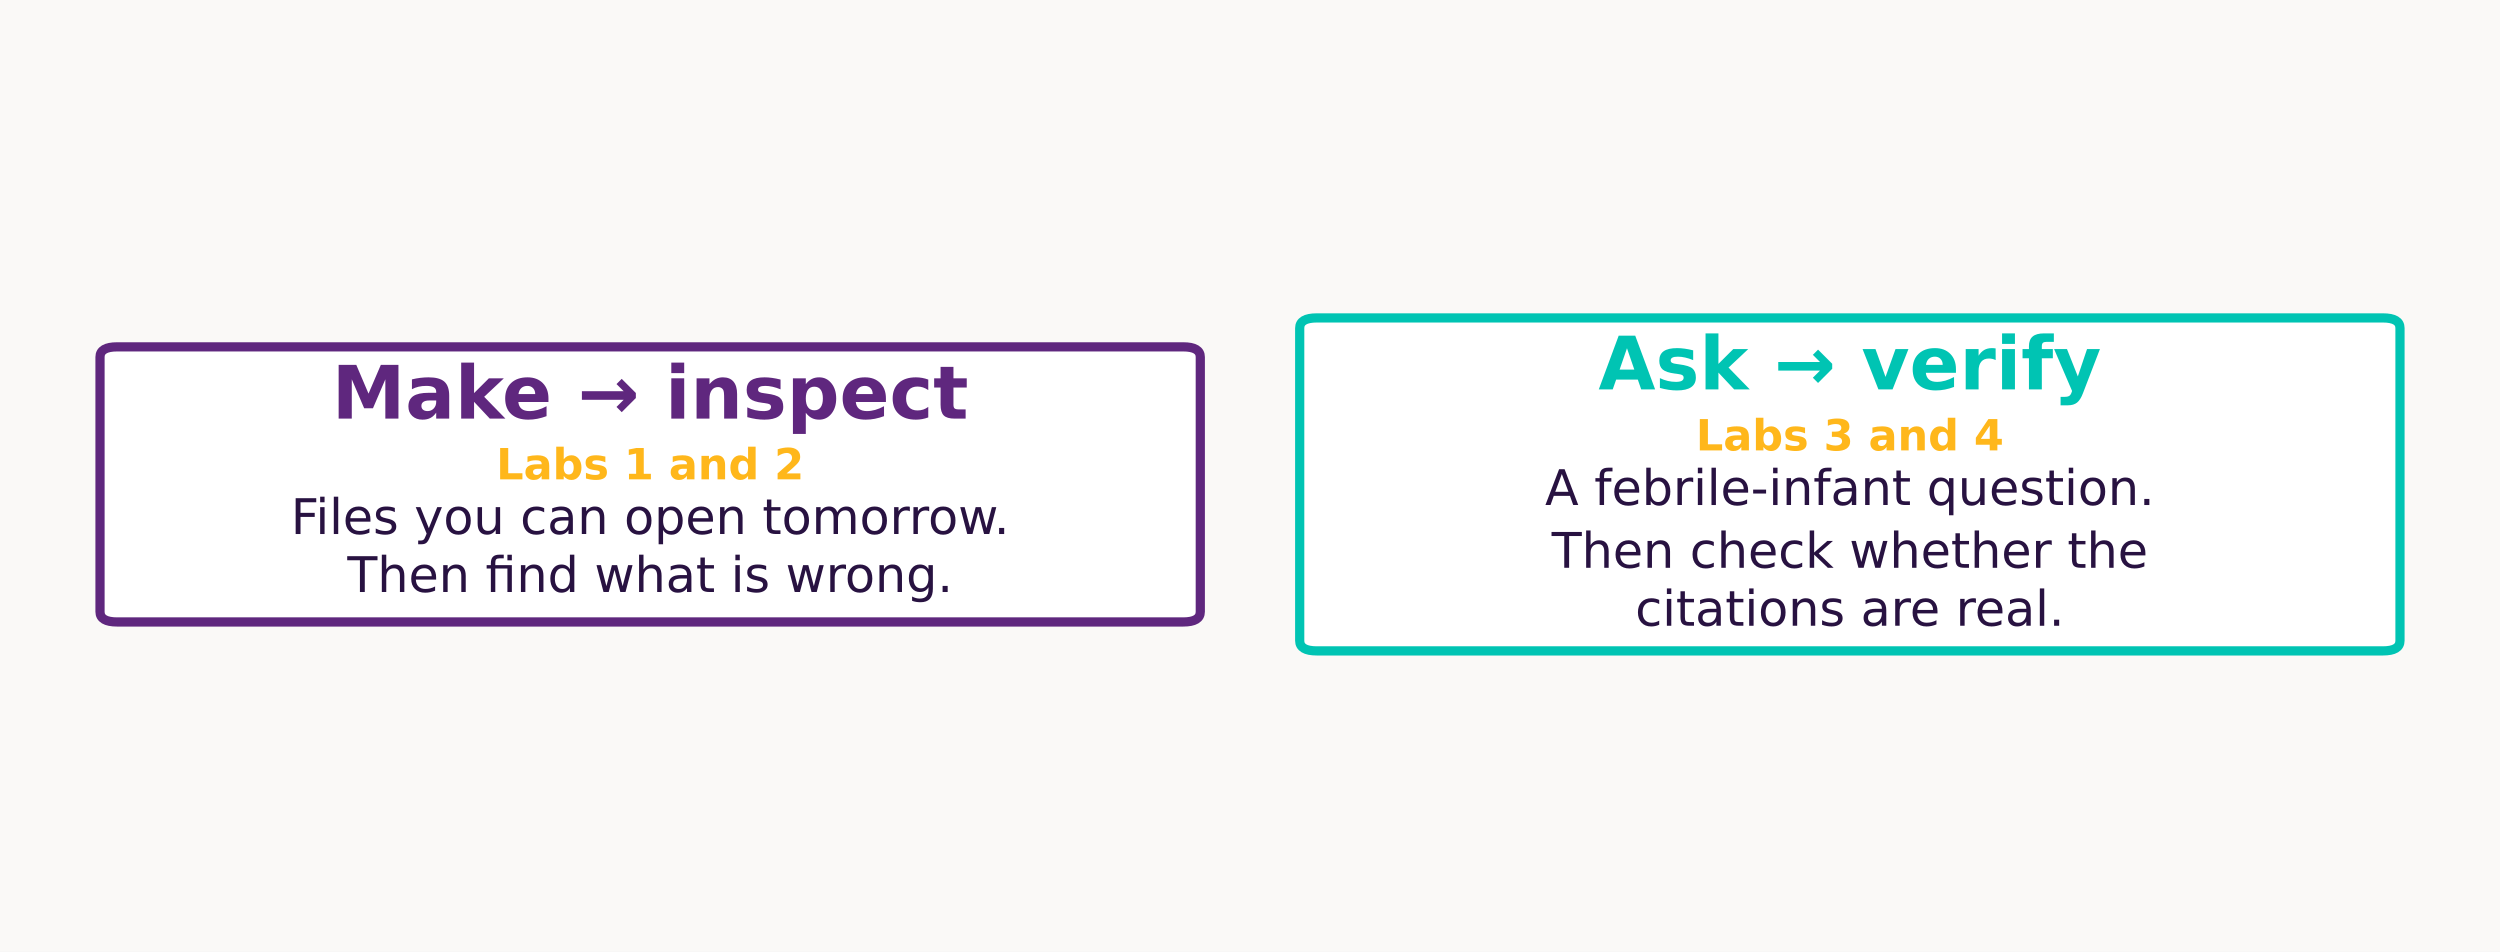
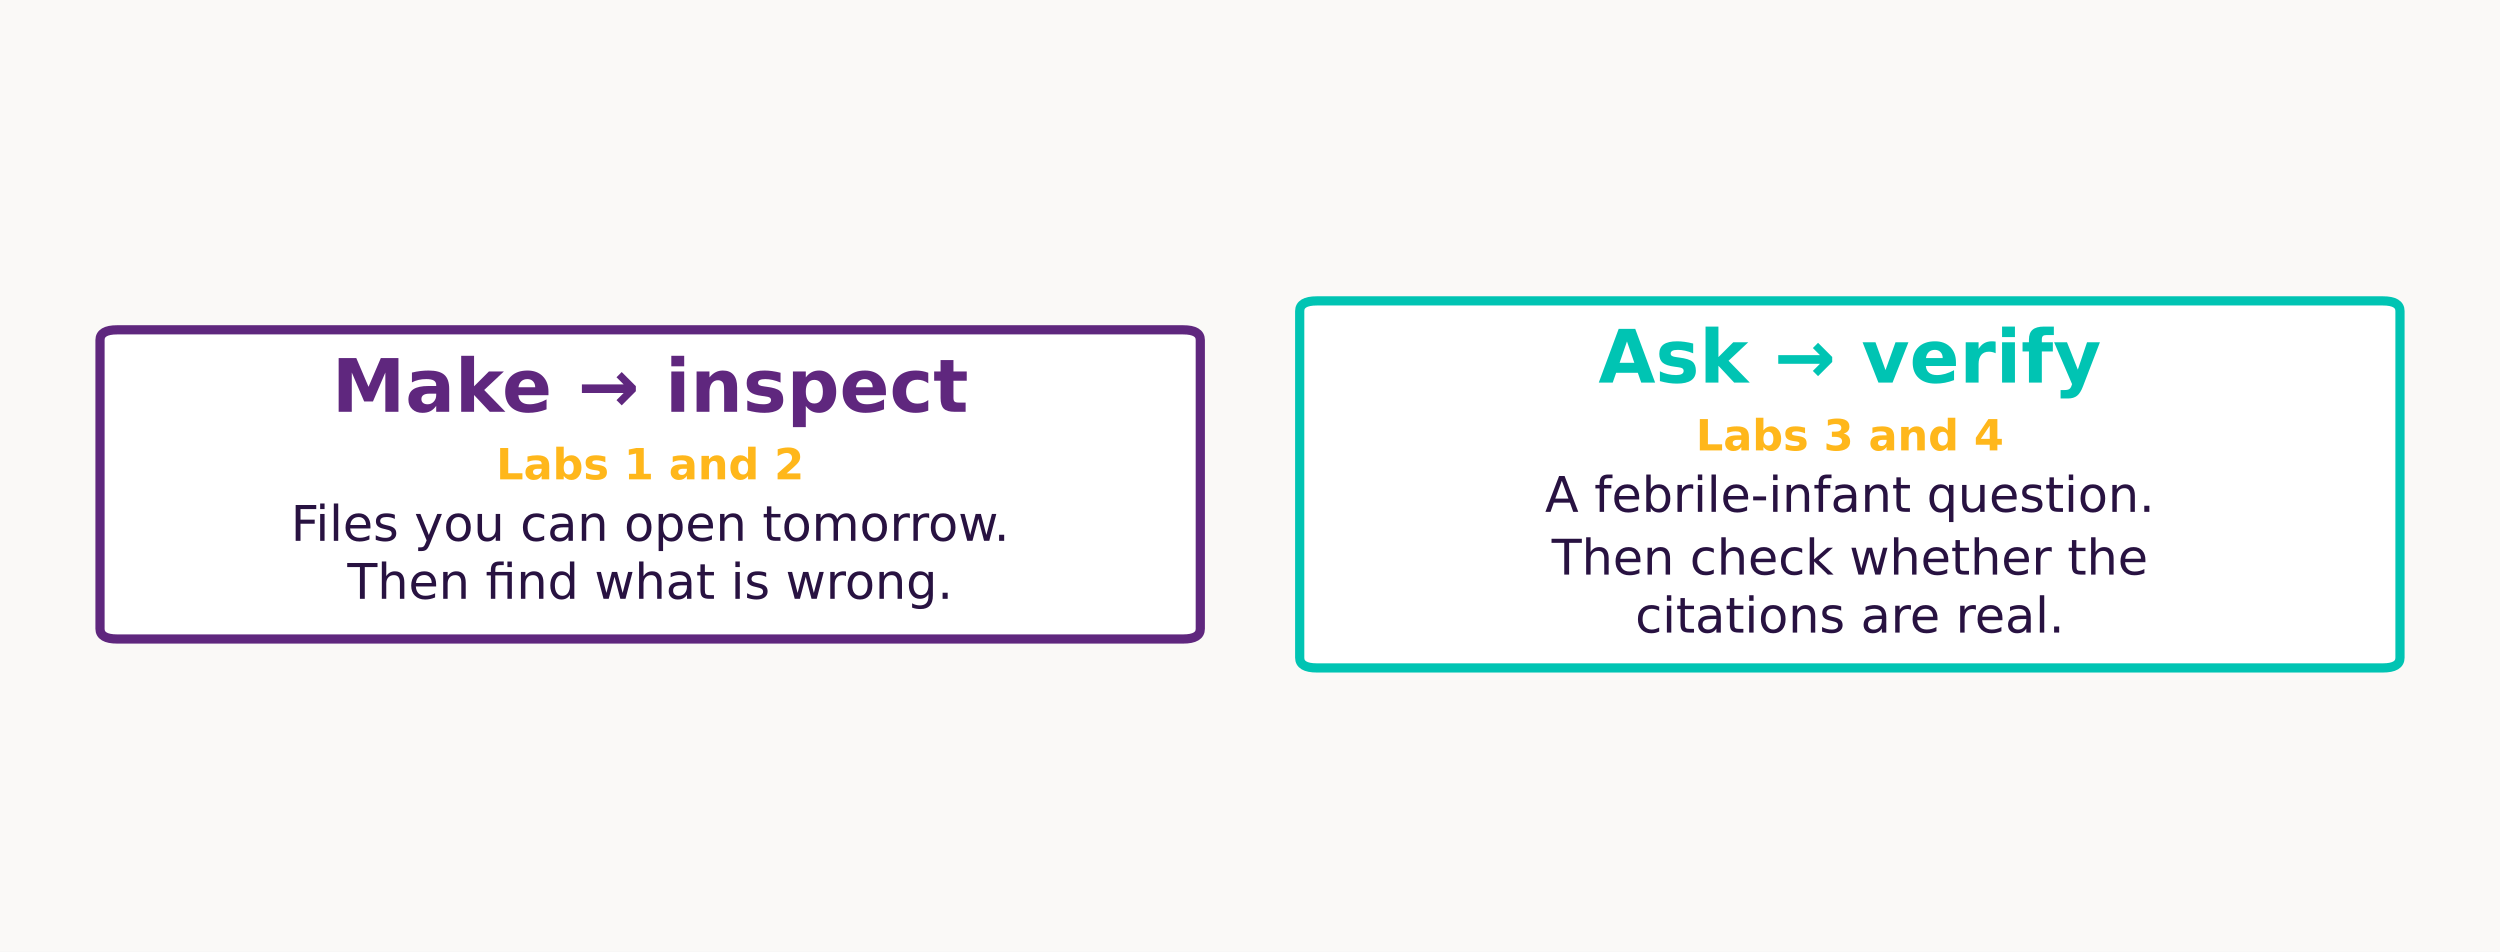
<svg xmlns="http://www.w3.org/2000/svg" xmlns:xlink="http://www.w3.org/1999/xlink" width="813.96pt" height="309.888pt" viewBox="0 0 813.96 309.888" version="1.1">
  <defs>
    <style type="text/css">*{stroke-linejoin: round; stroke-linecap: butt}</style>
  </defs>
  <g id="figure_1">
    <g id="patch_1">
      <path d="M 0 309.888  L 813.96 309.888  L 813.96 0  L 0 0  z " style="fill: #faf9f7" />
    </g>
    <g id="axes_1">
      <g id="patch_2">
-         <path d="M 38.142 202.503  L 385.218 202.503  Q 390.798 202.503 390.798 199.176  L 390.798 116.256  Q 390.798 112.929 385.218 112.929  L 38.142 112.929  Q 32.562 112.929 32.562 116.256  L 32.562 199.176  Q 32.562 202.503 38.142 202.503  z " clip-path="url(#p3d66dd2b57)" style="fill: #ffffff; stroke: #5f277e; stroke-width: 3; stroke-linejoin: miter" />
+         <path d="M 38.142 208.047  L 385.218 208.047  Q 390.798 208.047 390.798 204.72  L 390.798 110.712  Q 390.798 107.385 385.218 107.385  L 38.142 107.385  Q 32.562 107.385 32.562 110.712  L 32.562 204.72  Q 32.562 208.047 38.142 208.047  z " clip-path="url(#p305f43494f)" style="fill: #ffffff; stroke: #5f277e; stroke-width: 3; stroke-linejoin: miter" />
      </g>
      <g id="patch_3">
-         <path d="M 428.742 211.923  L 775.818 211.923  Q 781.398 211.923 781.398 208.597  L 781.398 106.835  Q 781.398 103.509 775.818 103.509  L 428.742 103.509  Q 423.162 103.509 423.162 106.835  L 423.162 208.597  Q 423.162 211.923 428.742 211.923  z " clip-path="url(#p3d66dd2b57)" style="fill: #ffffff; stroke: #00c4b3; stroke-width: 3; stroke-linejoin: miter" />
+         <path d="M 428.742 217.467  L 775.818 217.467  Q 781.398 217.467 781.398 214.141  L 781.398 101.291  Q 781.398 97.965 775.818 97.965  L 428.742 97.965  Q 423.162 97.965 423.162 101.291  L 423.162 214.141  Q 423.162 217.467 428.742 217.467  z " clip-path="url(#p305f43494f)" style="fill: #ffffff; stroke: #00c4b3; stroke-width: 3; stroke-linejoin: miter" />
      </g>
      <g id="text_1">
-         <g style="fill: #5f277e" transform="translate(108.0563 136.2947) scale(0.24 -0.24)">
+         <g style="fill: #5f277e" transform="translate(108.0563 134.0771) scale(0.24 -0.24)">
          <defs>
            <path id="DejaVuSans-Bold-30" d="M 588 4666  L 2119 4666  L 3181 2169  L 4250 4666  L 5778 4666  L 5778 0  L 4641 0  L 4641 3413  L 3566 897  L 2803 897  L 1728 3413  L 1728 0  L 588 0  L 588 4666  z " transform="scale(0.015625)" />
            <path id="DejaVuSans-Bold-44" d="M 2106 1575  Q 1756 1575 1579 1456  Q 1403 1338 1403 1106  Q 1403 894 1545 773  Q 1688 653 1941 653  Q 2256 653 2472 879  Q 2688 1106 2688 1447  L 2688 1575  L 2106 1575  z M 3816 1997  L 3816 0  L 2688 0  L 2688 519  Q 2463 200 2181 54  Q 1900 -91 1497 -91  Q 953 -91 614 226  Q 275 544 275 1050  Q 275 1666 698 1953  Q 1122 2241 2028 2241  L 2688 2241  L 2688 2328  Q 2688 2594 2478 2717  Q 2269 2841 1825 2841  Q 1466 2841 1156 2769  Q 847 2697 581 2553  L 581 3406  Q 941 3494 1303 3539  Q 1666 3584 2028 3584  Q 2975 3584 3395 3211  Q 3816 2838 3816 1997  z " transform="scale(0.015625)" />
            <path id="DejaVuSans-Bold-4e" d="M 538 4863  L 1656 4863  L 1656 2216  L 2944 3500  L 4244 3500  L 2534 1894  L 4378 0  L 3022 0  L 1656 1459  L 1656 0  L 538 0  L 538 4863  z " transform="scale(0.015625)" />
            <path id="DejaVuSans-Bold-48" d="M 4031 1759  L 4031 1441  L 1416 1441  Q 1456 1047 1700 850  Q 1944 653 2381 653  Q 2734 653 3104 758  Q 3475 863 3866 1075  L 3866 213  Q 3469 63 3072 -14  Q 2675 -91 2278 -91  Q 1328 -91 801 392  Q 275 875 275 1747  Q 275 2603 792 3093  Q 1309 3584 2216 3584  Q 3041 3584 3536 3087  Q 4031 2591 4031 1759  z M 2881 2131  Q 2881 2450 2695 2645  Q 2509 2841 2209 2841  Q 1884 2841 1681 2658  Q 1478 2475 1428 2131  L 2881 2131  z " transform="scale(0.015625)" />
            <path id="DejaVuSans-Bold-3" transform="scale(0.015625)" />
            <path id="DejaVuSans-Bold-c1c" d="M 5050 2225  L 5050 1788  L 3822 559  L 3369 1013  L 3988 1631  L 366 1631  L 366 2381  L 3988 2381  L 3369 3000  L 3822 3453  L 5050 2225  z " transform="scale(0.015625)" />
            <path id="DejaVuSans-Bold-4c" d="M 538 3500  L 1656 3500  L 1656 0  L 538 0  L 538 3500  z M 538 4863  L 1656 4863  L 1656 3950  L 538 3950  L 538 4863  z " transform="scale(0.015625)" />
            <path id="DejaVuSans-Bold-51" d="M 4056 2131  L 4056 0  L 2931 0  L 2931 347  L 2931 1631  Q 2931 2084 2911 2256  Q 2891 2428 2841 2509  Q 2775 2619 2662 2680  Q 2550 2741 2406 2741  Q 2056 2741 1856 2470  Q 1656 2200 1656 1722  L 1656 0  L 538 0  L 538 3500  L 1656 3500  L 1656 2988  Q 1909 3294 2193 3439  Q 2478 3584 2822 3584  Q 3428 3584 3742 3212  Q 4056 2841 4056 2131  z " transform="scale(0.015625)" />
            <path id="DejaVuSans-Bold-56" d="M 3272 3391  L 3272 2541  Q 2913 2691 2578 2766  Q 2244 2841 1947 2841  Q 1628 2841 1473 2761  Q 1319 2681 1319 2516  Q 1319 2381 1436 2309  Q 1553 2238 1856 2203  L 2053 2175  Q 2913 2066 3209 1816  Q 3506 1566 3506 1031  Q 3506 472 3093 190  Q 2681 -91 1863 -91  Q 1516 -91 1145 -36  Q 775 19 384 128  L 384 978  Q 719 816 1070 734  Q 1422 653 1784 653  Q 2113 653 2278 743  Q 2444 834 2444 1013  Q 2444 1163 2330 1236  Q 2216 1309 1875 1350  L 1678 1375  Q 931 1469 631 1722  Q 331 1975 331 2491  Q 331 3047 712 3315  Q 1094 3584 1881 3584  Q 2191 3584 2531 3537  Q 2872 3491 3272 3391  z " transform="scale(0.015625)" />
            <path id="DejaVuSans-Bold-53" d="M 1656 506  L 1656 -1331  L 538 -1331  L 538 3500  L 1656 3500  L 1656 2988  Q 1888 3294 2169 3439  Q 2450 3584 2816 3584  Q 3463 3584 3878 3070  Q 4294 2556 4294 1747  Q 4294 938 3878 423  Q 3463 -91 2816 -91  Q 2450 -91 2169 54  Q 1888 200 1656 506  z M 2400 2772  Q 2041 2772 1848 2508  Q 1656 2244 1656 1747  Q 1656 1250 1848 986  Q 2041 722 2400 722  Q 2759 722 2948 984  Q 3138 1247 3138 1747  Q 3138 2247 2948 2509  Q 2759 2772 2400 2772  z " transform="scale(0.015625)" />
            <path id="DejaVuSans-Bold-46" d="M 3366 3391  L 3366 2478  Q 3138 2634 2908 2709  Q 2678 2784 2431 2784  Q 1963 2784 1702 2511  Q 1441 2238 1441 1747  Q 1441 1256 1702 982  Q 1963 709 2431 709  Q 2694 709 2930 787  Q 3166 866 3366 1019  L 3366 103  Q 3103 6 2833 -42  Q 2563 -91 2291 -91  Q 1344 -91 809 395  Q 275 881 275 1747  Q 275 2613 809 3098  Q 1344 3584 2291 3584  Q 2566 3584 2833 3536  Q 3100 3488 3366 3391  z " transform="scale(0.015625)" />
            <path id="DejaVuSans-Bold-57" d="M 1759 4494  L 1759 3500  L 2913 3500  L 2913 2700  L 1759 2700  L 1759 1216  Q 1759 972 1856 886  Q 1953 800 2241 800  L 2816 800  L 2816 0  L 1856 0  Q 1194 0 917 276  Q 641 553 641 1216  L 641 2700  L 84 2700  L 84 3500  L 641 3500  L 641 4494  L 1759 4494  z " transform="scale(0.015625)" />
          </defs>
          <use xlink:href="#DejaVuSans-Bold-30" />
          <use xlink:href="#DejaVuSans-Bold-44" transform="translate(99.51562 0)" />
          <use xlink:href="#DejaVuSans-Bold-4e" transform="translate(167 0)" />
          <use xlink:href="#DejaVuSans-Bold-48" transform="translate(230.8125 0)" />
          <use xlink:href="#DejaVuSans-Bold-3" transform="translate(298.6406 0)" />
          <use xlink:href="#DejaVuSans-Bold-c1c" transform="translate(333.4531 0)" />
          <use xlink:href="#DejaVuSans-Bold-3" transform="translate(417.25 0)" />
          <use xlink:href="#DejaVuSans-Bold-4c" transform="translate(452.0625 0)" />
          <use xlink:href="#DejaVuSans-Bold-51" transform="translate(486.3438 0)" />
          <use xlink:href="#DejaVuSans-Bold-56" transform="translate(557.5312 0)" />
          <use xlink:href="#DejaVuSans-Bold-53" transform="translate(617.0469 0)" />
          <use xlink:href="#DejaVuSans-Bold-48" transform="translate(688.625 0)" />
          <use xlink:href="#DejaVuSans-Bold-46" transform="translate(756.4531 0)" />
          <use xlink:href="#DejaVuSans-Bold-57" transform="translate(815.7344 0)" />
        </g>
      </g>
      <g id="text_2">
        <g style="fill: #ffb71b" transform="translate(161.5502 156.0697) scale(0.14 -0.14)">
          <defs>
            <path id="DejaVuSans-Bold-2f" d="M 588 4666  L 1791 4666  L 1791 909  L 3903 909  L 3903 0  L 588 0  L 588 4666  z " transform="scale(0.015625)" />
            <path id="DejaVuSans-Bold-45" d="M 2400 722  Q 2759 722 2948 984  Q 3138 1247 3138 1747  Q 3138 2247 2948 2509  Q 2759 2772 2400 2772  Q 2041 2772 1848 2508  Q 1656 2244 1656 1747  Q 1656 1250 1848 986  Q 2041 722 2400 722  z M 1656 2988  Q 1888 3294 2169 3439  Q 2450 3584 2816 3584  Q 3463 3584 3878 3070  Q 4294 2556 4294 1747  Q 4294 938 3878 423  Q 3463 -91 2816 -91  Q 2450 -91 2169 54  Q 1888 200 1656 506  L 1656 0  L 538 0  L 538 4863  L 1656 4863  L 1656 2988  z " transform="scale(0.015625)" />
            <path id="DejaVuSans-Bold-14" d="M 750 831  L 1813 831  L 1813 3847  L 722 3622  L 722 4441  L 1806 4666  L 2950 4666  L 2950 831  L 4013 831  L 4013 0  L 750 0  L 750 831  z " transform="scale(0.015625)" />
            <path id="DejaVuSans-Bold-47" d="M 2919 2988  L 2919 4863  L 4044 4863  L 4044 0  L 2919 0  L 2919 506  Q 2688 197 2409 53  Q 2131 -91 1766 -91  Q 1119 -91 703 423  Q 288 938 288 1747  Q 288 2556 703 3070  Q 1119 3584 1766 3584  Q 2128 3584 2408 3439  Q 2688 3294 2919 2988  z M 2181 722  Q 2541 722 2730 984  Q 2919 1247 2919 1747  Q 2919 2247 2730 2509  Q 2541 2772 2181 2772  Q 1825 2772 1636 2509  Q 1447 2247 1447 1747  Q 1447 1247 1636 984  Q 1825 722 2181 722  z " transform="scale(0.015625)" />
            <path id="DejaVuSans-Bold-15" d="M 1844 884  L 3897 884  L 3897 0  L 506 0  L 506 884  L 2209 2388  Q 2438 2594 2547 2791  Q 2656 2988 2656 3200  Q 2656 3528 2436 3728  Q 2216 3928 1850 3928  Q 1569 3928 1234 3808  Q 900 3688 519 3450  L 519 4475  Q 925 4609 1322 4679  Q 1719 4750 2100 4750  Q 2938 4750 3402 4381  Q 3866 4013 3866 3353  Q 3866 2972 3669 2642  Q 3472 2313 2841 1759  L 1844 884  z " transform="scale(0.015625)" />
          </defs>
          <use xlink:href="#DejaVuSans-Bold-2f" />
          <use xlink:href="#DejaVuSans-Bold-44" transform="translate(63.71875 0)" />
          <use xlink:href="#DejaVuSans-Bold-45" transform="translate(131.2031 0)" />
          <use xlink:href="#DejaVuSans-Bold-56" transform="translate(202.7812 0)" />
          <use xlink:href="#DejaVuSans-Bold-3" transform="translate(262.2969 0)" />
          <use xlink:href="#DejaVuSans-Bold-14" transform="translate(297.1094 0)" />
          <use xlink:href="#DejaVuSans-Bold-3" transform="translate(366.6875 0)" />
          <use xlink:href="#DejaVuSans-Bold-44" transform="translate(401.5 0)" />
          <use xlink:href="#DejaVuSans-Bold-51" transform="translate(468.9844 0)" />
          <use xlink:href="#DejaVuSans-Bold-47" transform="translate(540.1719 0)" />
          <use xlink:href="#DejaVuSans-Bold-3" transform="translate(611.75 0)" />
          <use xlink:href="#DejaVuSans-Bold-15" transform="translate(646.5625 0)" />
        </g>
      </g>
      <g id="text_3">
-         <g style="fill: #281241" transform="translate(94.6925 173.8691) scale(0.16 -0.16)">
+         <g style="fill: #281241" transform="translate(94.6925 176.0867) scale(0.16 -0.16)">
          <defs>
            <path id="DejaVuSans-29" d="M 628 4666  L 3309 4666  L 3309 4134  L 1259 4134  L 1259 2759  L 3109 2759  L 3109 2228  L 1259 2228  L 1259 0  L 628 0  L 628 4666  z " transform="scale(0.015625)" />
            <path id="DejaVuSans-4c" d="M 603 3500  L 1178 3500  L 1178 0  L 603 0  L 603 3500  z M 603 4863  L 1178 4863  L 1178 4134  L 603 4134  L 603 4863  z " transform="scale(0.015625)" />
            <path id="DejaVuSans-4f" d="M 603 4863  L 1178 4863  L 1178 0  L 603 0  L 603 4863  z " transform="scale(0.015625)" />
            <path id="DejaVuSans-48" d="M 3597 1894  L 3597 1613  L 953 1613  Q 991 1019 1311 708  Q 1631 397 2203 397  Q 2534 397 2845 478  Q 3156 559 3463 722  L 3463 178  Q 3153 47 2828 -22  Q 2503 -91 2169 -91  Q 1331 -91 842 396  Q 353 884 353 1716  Q 353 2575 817 3079  Q 1281 3584 2069 3584  Q 2775 3584 3186 3129  Q 3597 2675 3597 1894  z M 3022 2063  Q 3016 2534 2758 2815  Q 2500 3097 2075 3097  Q 1594 3097 1305 2825  Q 1016 2553 972 2059  L 3022 2063  z " transform="scale(0.015625)" />
            <path id="DejaVuSans-56" d="M 2834 3397  L 2834 2853  Q 2591 2978 2328 3040  Q 2066 3103 1784 3103  Q 1356 3103 1142 2972  Q 928 2841 928 2578  Q 928 2378 1081 2264  Q 1234 2150 1697 2047  L 1894 2003  Q 2506 1872 2764 1633  Q 3022 1394 3022 966  Q 3022 478 2636 193  Q 2250 -91 1575 -91  Q 1294 -91 989 -36  Q 684 19 347 128  L 347 722  Q 666 556 975 473  Q 1284 391 1588 391  Q 1994 391 2212 530  Q 2431 669 2431 922  Q 2431 1156 2273 1281  Q 2116 1406 1581 1522  L 1381 1569  Q 847 1681 609 1914  Q 372 2147 372 2553  Q 372 3047 722 3315  Q 1072 3584 1716 3584  Q 2034 3584 2315 3537  Q 2597 3491 2834 3397  z " transform="scale(0.015625)" />
            <path id="DejaVuSans-3" transform="scale(0.015625)" />
            <path id="DejaVuSans-5c" d="M 2059 -325  Q 1816 -950 1584 -1140  Q 1353 -1331 966 -1331  L 506 -1331  L 506 -850  L 844 -850  Q 1081 -850 1212 -737  Q 1344 -625 1503 -206  L 1606 56  L 191 3500  L 800 3500  L 1894 763  L 2988 3500  L 3597 3500  L 2059 -325  z " transform="scale(0.015625)" />
            <path id="DejaVuSans-52" d="M 1959 3097  Q 1497 3097 1228 2736  Q 959 2375 959 1747  Q 959 1119 1226 758  Q 1494 397 1959 397  Q 2419 397 2687 759  Q 2956 1122 2956 1747  Q 2956 2369 2687 2733  Q 2419 3097 1959 3097  z M 1959 3584  Q 2709 3584 3137 3096  Q 3566 2609 3566 1747  Q 3566 888 3137 398  Q 2709 -91 1959 -91  Q 1206 -91 779 398  Q 353 888 353 1747  Q 353 2609 779 3096  Q 1206 3584 1959 3584  z " transform="scale(0.015625)" />
            <path id="DejaVuSans-58" d="M 544 1381  L 544 3500  L 1119 3500  L 1119 1403  Q 1119 906 1312 657  Q 1506 409 1894 409  Q 2359 409 2629 706  Q 2900 1003 2900 1516  L 2900 3500  L 3475 3500  L 3475 0  L 2900 0  L 2900 538  Q 2691 219 2414 64  Q 2138 -91 1772 -91  Q 1169 -91 856 284  Q 544 659 544 1381  z M 1991 3584  L 1991 3584  z " transform="scale(0.015625)" />
            <path id="DejaVuSans-46" d="M 3122 3366  L 3122 2828  Q 2878 2963 2633 3030  Q 2388 3097 2138 3097  Q 1578 3097 1268 2742  Q 959 2388 959 1747  Q 959 1106 1268 751  Q 1578 397 2138 397  Q 2388 397 2633 464  Q 2878 531 3122 666  L 3122 134  Q 2881 22 2623 -34  Q 2366 -91 2075 -91  Q 1284 -91 818 406  Q 353 903 353 1747  Q 353 2603 823 3093  Q 1294 3584 2113 3584  Q 2378 3584 2631 3529  Q 2884 3475 3122 3366  z " transform="scale(0.015625)" />
            <path id="DejaVuSans-44" d="M 2194 1759  Q 1497 1759 1228 1600  Q 959 1441 959 1056  Q 959 750 1161 570  Q 1363 391 1709 391  Q 2188 391 2477 730  Q 2766 1069 2766 1631  L 2766 1759  L 2194 1759  z M 3341 1997  L 3341 0  L 2766 0  L 2766 531  Q 2569 213 2275 61  Q 1981 -91 1556 -91  Q 1019 -91 701 211  Q 384 513 384 1019  Q 384 1609 779 1909  Q 1175 2209 1959 2209  L 2766 2209  L 2766 2266  Q 2766 2663 2505 2880  Q 2244 3097 1772 3097  Q 1472 3097 1187 3025  Q 903 2953 641 2809  L 641 3341  Q 956 3463 1253 3523  Q 1550 3584 1831 3584  Q 2591 3584 2966 3190  Q 3341 2797 3341 1997  z " transform="scale(0.015625)" />
            <path id="DejaVuSans-51" d="M 3513 2113  L 3513 0  L 2938 0  L 2938 2094  Q 2938 2591 2744 2837  Q 2550 3084 2163 3084  Q 1697 3084 1428 2787  Q 1159 2491 1159 1978  L 1159 0  L 581 0  L 581 3500  L 1159 3500  L 1159 2956  Q 1366 3272 1645 3428  Q 1925 3584 2291 3584  Q 2894 3584 3203 3211  Q 3513 2838 3513 2113  z " transform="scale(0.015625)" />
            <path id="DejaVuSans-53" d="M 1159 525  L 1159 -1331  L 581 -1331  L 581 3500  L 1159 3500  L 1159 2969  Q 1341 3281 1617 3432  Q 1894 3584 2278 3584  Q 2916 3584 3314 3078  Q 3713 2572 3713 1747  Q 3713 922 3314 415  Q 2916 -91 2278 -91  Q 1894 -91 1617 61  Q 1341 213 1159 525  z M 3116 1747  Q 3116 2381 2855 2742  Q 2594 3103 2138 3103  Q 1681 3103 1420 2742  Q 1159 2381 1159 1747  Q 1159 1113 1420 752  Q 1681 391 2138 391  Q 2594 391 2855 752  Q 3116 1113 3116 1747  z " transform="scale(0.015625)" />
            <path id="DejaVuSans-57" d="M 1172 4494  L 1172 3500  L 2356 3500  L 2356 3053  L 1172 3053  L 1172 1153  Q 1172 725 1289 603  Q 1406 481 1766 481  L 2356 481  L 2356 0  L 1766 0  Q 1100 0 847 248  Q 594 497 594 1153  L 594 3053  L 172 3053  L 172 3500  L 594 3500  L 594 4494  L 1172 4494  z " transform="scale(0.015625)" />
            <path id="DejaVuSans-50" d="M 3328 2828  Q 3544 3216 3844 3400  Q 4144 3584 4550 3584  Q 5097 3584 5394 3201  Q 5691 2819 5691 2113  L 5691 0  L 5113 0  L 5113 2094  Q 5113 2597 4934 2840  Q 4756 3084 4391 3084  Q 3944 3084 3684 2787  Q 3425 2491 3425 1978  L 3425 0  L 2847 0  L 2847 2094  Q 2847 2600 2669 2842  Q 2491 3084 2119 3084  Q 1678 3084 1418 2786  Q 1159 2488 1159 1978  L 1159 0  L 581 0  L 581 3500  L 1159 3500  L 1159 2956  Q 1356 3278 1631 3431  Q 1906 3584 2284 3584  Q 2666 3584 2933 3390  Q 3200 3197 3328 2828  z " transform="scale(0.015625)" />
            <path id="DejaVuSans-55" d="M 2631 2963  Q 2534 3019 2420 3045  Q 2306 3072 2169 3072  Q 1681 3072 1420 2755  Q 1159 2438 1159 1844  L 1159 0  L 581 0  L 581 3500  L 1159 3500  L 1159 2956  Q 1341 3275 1631 3429  Q 1922 3584 2338 3584  Q 2397 3584 2469 3576  Q 2541 3569 2628 3553  L 2631 2963  z " transform="scale(0.015625)" />
            <path id="DejaVuSans-5a" d="M 269 3500  L 844 3500  L 1563 769  L 2278 3500  L 2956 3500  L 3675 769  L 4391 3500  L 4966 3500  L 4050 0  L 3372 0  L 2619 2869  L 1863 0  L 1184 0  L 269 3500  z " transform="scale(0.015625)" />
            <path id="DejaVuSans-11" d="M 684 794  L 1344 794  L 1344 0  L 684 0  L 684 794  z " transform="scale(0.015625)" />
          </defs>
          <use xlink:href="#DejaVuSans-29" />
          <use xlink:href="#DejaVuSans-4c" transform="translate(50.23438 0)" />
          <use xlink:href="#DejaVuSans-4f" transform="translate(78.01562 0)" />
          <use xlink:href="#DejaVuSans-48" transform="translate(105.7969 0)" />
          <use xlink:href="#DejaVuSans-56" transform="translate(167.3281 0)" />
          <use xlink:href="#DejaVuSans-3" transform="translate(219.4219 0)" />
          <use xlink:href="#DejaVuSans-5c" transform="translate(251.2031 0)" />
          <use xlink:href="#DejaVuSans-52" transform="translate(310.3906 0)" />
          <use xlink:href="#DejaVuSans-58" transform="translate(371.5781 0)" />
          <use xlink:href="#DejaVuSans-3" transform="translate(434.9531 0)" />
          <use xlink:href="#DejaVuSans-46" transform="translate(466.7344 0)" />
          <use xlink:href="#DejaVuSans-44" transform="translate(521.7188 0)" />
          <use xlink:href="#DejaVuSans-51" transform="translate(583 0)" />
          <use xlink:href="#DejaVuSans-3" transform="translate(646.375 0)" />
          <use xlink:href="#DejaVuSans-52" transform="translate(678.1562 0)" />
          <use xlink:href="#DejaVuSans-53" transform="translate(739.3438 0)" />
          <use xlink:href="#DejaVuSans-48" transform="translate(802.8281 0)" />
          <use xlink:href="#DejaVuSans-51" transform="translate(864.3594 0)" />
          <use xlink:href="#DejaVuSans-3" transform="translate(927.7344 0)" />
          <use xlink:href="#DejaVuSans-57" transform="translate(959.5156 0)" />
          <use xlink:href="#DejaVuSans-52" transform="translate(998.7188 0)" />
          <use xlink:href="#DejaVuSans-50" transform="translate(1059.906 0)" />
          <use xlink:href="#DejaVuSans-52" transform="translate(1157.312 0)" />
          <use xlink:href="#DejaVuSans-55" transform="translate(1218.5 0)" />
          <use xlink:href="#DejaVuSans-55" transform="translate(1257.859 0)" />
          <use xlink:href="#DejaVuSans-52" transform="translate(1296.766 0)" />
          <use xlink:href="#DejaVuSans-5a" transform="translate(1357.953 0)" />
          <use xlink:href="#DejaVuSans-11" transform="translate(1430.562 0)" />
        </g>
-         <g style="fill: #281241" transform="translate(113.0913 192.7491) scale(0.16 -0.16)">
+         <g style="fill: #281241" transform="translate(113.0913 194.9667) scale(0.16 -0.16)">
          <defs>
            <path id="DejaVuSans-37" d="M -19 4666  L 3928 4666  L 3928 4134  L 2272 4134  L 2272 0  L 1638 0  L 1638 4134  L -19 4134  L -19 4666  z " transform="scale(0.015625)" />
            <path id="DejaVuSans-4b" d="M 3513 2113  L 3513 0  L 2938 0  L 2938 2094  Q 2938 2591 2744 2837  Q 2550 3084 2163 3084  Q 1697 3084 1428 2787  Q 1159 2491 1159 1978  L 1159 0  L 581 0  L 581 4863  L 1159 4863  L 1159 2956  Q 1366 3272 1645 3428  Q 1925 3584 2291 3584  Q 2894 3584 3203 3211  Q 3513 2838 3513 2113  z " transform="scale(0.015625)" />
            <path id="DejaVuSans-13af" d="M 3431 3500  L 3431 0  L 2853 0  L 2853 3053  L 1275 3053  L 1275 0  L 697 0  L 697 3053  L 147 3053  L 147 3500  L 697 3500  L 697 3744  Q 697 4316 967 4589  Q 1238 4863 1797 4863  L 2375 4863  L 2375 4384  L 1825 4384  Q 1516 4384 1395 4259  Q 1275 4134 1275 3809  L 1275 3500  L 3431 3500  z M 2853 4856  L 3431 4856  L 3431 4128  L 2853 4128  L 2853 4856  z " transform="scale(0.015625)" />
            <path id="DejaVuSans-47" d="M 2906 2969  L 2906 4863  L 3481 4863  L 3481 0  L 2906 0  L 2906 525  Q 2725 213 2448 61  Q 2172 -91 1784 -91  Q 1150 -91 751 415  Q 353 922 353 1747  Q 353 2572 751 3078  Q 1150 3584 1784 3584  Q 2172 3584 2448 3432  Q 2725 3281 2906 2969  z M 947 1747  Q 947 1113 1208 752  Q 1469 391 1925 391  Q 2381 391 2643 752  Q 2906 1113 2906 1747  Q 2906 2381 2643 2742  Q 2381 3103 1925 3103  Q 1469 3103 1208 2742  Q 947 2381 947 1747  z " transform="scale(0.015625)" />
            <path id="DejaVuSans-4a" d="M 2906 1791  Q 2906 2416 2648 2759  Q 2391 3103 1925 3103  Q 1463 3103 1205 2759  Q 947 2416 947 1791  Q 947 1169 1205 825  Q 1463 481 1925 481  Q 2391 481 2648 825  Q 2906 1169 2906 1791  z M 3481 434  Q 3481 -459 3084 -895  Q 2688 -1331 1869 -1331  Q 1566 -1331 1297 -1286  Q 1028 -1241 775 -1147  L 775 -588  Q 1028 -725 1275 -790  Q 1522 -856 1778 -856  Q 2344 -856 2625 -561  Q 2906 -266 2906 331  L 2906 616  Q 2728 306 2450 153  Q 2172 0 1784 0  Q 1141 0 747 490  Q 353 981 353 1791  Q 353 2603 747 3093  Q 1141 3584 1784 3584  Q 2172 3584 2450 3431  Q 2728 3278 2906 2969  L 2906 3500  L 3481 3500  L 3481 434  z " transform="scale(0.015625)" />
          </defs>
          <use xlink:href="#DejaVuSans-37" />
          <use xlink:href="#DejaVuSans-4b" transform="translate(61.07812 0)" />
          <use xlink:href="#DejaVuSans-48" transform="translate(124.4531 0)" />
          <use xlink:href="#DejaVuSans-51" transform="translate(185.9844 0)" />
          <use xlink:href="#DejaVuSans-3" transform="translate(249.3594 0)" />
          <use xlink:href="#DejaVuSans-13af" transform="translate(281.1406 0)" />
          <use xlink:href="#DejaVuSans-51" transform="translate(344.125 0)" />
          <use xlink:href="#DejaVuSans-47" transform="translate(407.5 0)" />
          <use xlink:href="#DejaVuSans-3" transform="translate(470.9844 0)" />
          <use xlink:href="#DejaVuSans-5a" transform="translate(502.7656 0)" />
          <use xlink:href="#DejaVuSans-4b" transform="translate(584.5469 0)" />
          <use xlink:href="#DejaVuSans-44" transform="translate(647.9219 0)" />
          <use xlink:href="#DejaVuSans-57" transform="translate(709.2031 0)" />
          <use xlink:href="#DejaVuSans-3" transform="translate(748.4062 0)" />
          <use xlink:href="#DejaVuSans-4c" transform="translate(780.1875 0)" />
          <use xlink:href="#DejaVuSans-56" transform="translate(807.9688 0)" />
          <use xlink:href="#DejaVuSans-3" transform="translate(860.0625 0)" />
          <use xlink:href="#DejaVuSans-5a" transform="translate(891.8438 0)" />
          <use xlink:href="#DejaVuSans-55" transform="translate(973.625 0)" />
          <use xlink:href="#DejaVuSans-52" transform="translate(1012.531 0)" />
          <use xlink:href="#DejaVuSans-51" transform="translate(1073.719 0)" />
          <use xlink:href="#DejaVuSans-4a" transform="translate(1137.094 0)" />
          <use xlink:href="#DejaVuSans-11" transform="translate(1200.578 0)" />
        </g>
      </g>
      <g id="text_4">
-         <g style="fill: #00c4b3" transform="translate(520.425 126.7806) scale(0.24 -0.24)">
+         <g style="fill: #00c4b3" transform="translate(520.425 124.563) scale(0.24 -0.24)">
          <defs>
            <path id="DejaVuSans-Bold-24" d="M 3419 850  L 1538 850  L 1241 0  L 31 0  L 1759 4666  L 3194 4666  L 4922 0  L 3713 0  L 3419 850  z M 1838 1716  L 3116 1716  L 2478 3572  L 1838 1716  z " transform="scale(0.015625)" />
            <path id="DejaVuSans-Bold-59" d="M 97 3500  L 1216 3500  L 2088 1081  L 2956 3500  L 4078 3500  L 2700 0  L 1472 0  L 97 3500  z " transform="scale(0.015625)" />
            <path id="DejaVuSans-Bold-55" d="M 3138 2547  Q 2991 2616 2845 2648  Q 2700 2681 2553 2681  Q 2122 2681 1889 2404  Q 1656 2128 1656 1613  L 1656 0  L 538 0  L 538 3500  L 1656 3500  L 1656 2925  Q 1872 3269 2151 3426  Q 2431 3584 2822 3584  Q 2878 3584 2943 3579  Q 3009 3575 3134 3559  L 3138 2547  z " transform="scale(0.015625)" />
            <path id="DejaVuSans-Bold-49" d="M 2841 4863  L 2841 4128  L 2222 4128  Q 1984 4128 1890 4042  Q 1797 3956 1797 3744  L 1797 3500  L 2753 3500  L 2753 2700  L 1797 2700  L 1797 0  L 678 0  L 678 2700  L 122 2700  L 122 3500  L 678 3500  L 678 3744  Q 678 4316 997 4589  Q 1316 4863 1984 4863  L 2841 4863  z " transform="scale(0.015625)" />
            <path id="DejaVuSans-Bold-5c" d="M 78 3500  L 1197 3500  L 2138 1125  L 2938 3500  L 4056 3500  L 2584 -331  Q 2363 -916 2067 -1148  Q 1772 -1381 1288 -1381  L 641 -1381  L 641 -647  L 991 -647  Q 1275 -647 1404 -556  Q 1534 -466 1606 -231  L 1638 -134  L 78 3500  z " transform="scale(0.015625)" />
          </defs>
          <use xlink:href="#DejaVuSans-Bold-24" />
          <use xlink:href="#DejaVuSans-Bold-56" transform="translate(77.39062 0)" />
          <use xlink:href="#DejaVuSans-Bold-4e" transform="translate(136.9062 0)" />
          <use xlink:href="#DejaVuSans-Bold-3" transform="translate(203.4062 0)" />
          <use xlink:href="#DejaVuSans-Bold-c1c" transform="translate(238.2188 0)" />
          <use xlink:href="#DejaVuSans-Bold-3" transform="translate(322.0156 0)" />
          <use xlink:href="#DejaVuSans-Bold-59" transform="translate(356.8281 0)" />
          <use xlink:href="#DejaVuSans-Bold-48" transform="translate(422.0156 0)" />
          <use xlink:href="#DejaVuSans-Bold-55" transform="translate(489.8438 0)" />
          <use xlink:href="#DejaVuSans-Bold-4c" transform="translate(539.1562 0)" />
          <use xlink:href="#DejaVuSans-Bold-49" transform="translate(573.4375 0)" />
          <use xlink:href="#DejaVuSans-Bold-5c" transform="translate(616.9375 0)" />
        </g>
      </g>
      <g id="text_5">
        <g style="fill: #ffb71b" transform="translate(552.1502 146.6493) scale(0.14 -0.14)">
          <defs>
            <path id="DejaVuSans-Bold-16" d="M 2981 2516  Q 3453 2394 3698 2092  Q 3944 1791 3944 1325  Q 3944 631 3412 270  Q 2881 -91 1863 -91  Q 1503 -91 1142 -33  Q 781 25 428 141  L 428 1069  Q 766 900 1098 814  Q 1431 728 1753 728  Q 2231 728 2486 893  Q 2741 1059 2741 1369  Q 2741 1688 2480 1852  Q 2219 2016 1709 2016  L 1228 2016  L 1228 2791  L 1734 2791  Q 2188 2791 2409 2933  Q 2631 3075 2631 3366  Q 2631 3634 2415 3781  Q 2200 3928 1806 3928  Q 1516 3928 1219 3862  Q 922 3797 628 3669  L 628 4550  Q 984 4650 1334 4700  Q 1684 4750 2022 4750  Q 2931 4750 3382 4451  Q 3834 4153 3834 3553  Q 3834 3144 3618 2883  Q 3403 2622 2981 2516  z " transform="scale(0.015625)" />
            <path id="DejaVuSans-Bold-17" d="M 2356 3675  L 1038 1722  L 2356 1722  L 2356 3675  z M 2156 4666  L 3494 4666  L 3494 1722  L 4159 1722  L 4159 850  L 3494 850  L 3494 0  L 2356 0  L 2356 850  L 288 850  L 288 1881  L 2156 4666  z " transform="scale(0.015625)" />
          </defs>
          <use xlink:href="#DejaVuSans-Bold-2f" />
          <use xlink:href="#DejaVuSans-Bold-44" transform="translate(63.71875 0)" />
          <use xlink:href="#DejaVuSans-Bold-45" transform="translate(131.2031 0)" />
          <use xlink:href="#DejaVuSans-Bold-56" transform="translate(202.7812 0)" />
          <use xlink:href="#DejaVuSans-Bold-3" transform="translate(262.2969 0)" />
          <use xlink:href="#DejaVuSans-Bold-16" transform="translate(297.1094 0)" />
          <use xlink:href="#DejaVuSans-Bold-3" transform="translate(366.6875 0)" />
          <use xlink:href="#DejaVuSans-Bold-44" transform="translate(401.5 0)" />
          <use xlink:href="#DejaVuSans-Bold-51" transform="translate(468.9844 0)" />
          <use xlink:href="#DejaVuSans-Bold-47" transform="translate(540.1719 0)" />
          <use xlink:href="#DejaVuSans-Bold-3" transform="translate(611.75 0)" />
          <use xlink:href="#DejaVuSans-Bold-17" transform="translate(646.5625 0)" />
        </g>
      </g>
      <g id="text_6">
-         <g style="fill: #281241" transform="translate(503.04 164.4291) scale(0.16 -0.16)">
+         <g style="fill: #281241" transform="translate(503.04 166.6467) scale(0.16 -0.16)">
          <defs>
            <path id="DejaVuSans-24" d="M 2188 4044  L 1331 1722  L 3047 1722  L 2188 4044  z M 1831 4666  L 2547 4666  L 4325 0  L 3669 0  L 3244 1197  L 1141 1197  L 716 0  L 50 0  L 1831 4666  z " transform="scale(0.015625)" />
            <path id="DejaVuSans-49" d="M 2375 4863  L 2375 4384  L 1825 4384  Q 1516 4384 1395 4259  Q 1275 4134 1275 3809  L 1275 3500  L 2222 3500  L 2222 3053  L 1275 3053  L 1275 0  L 697 0  L 697 3053  L 147 3053  L 147 3500  L 697 3500  L 697 3744  Q 697 4328 969 4595  Q 1241 4863 1831 4863  L 2375 4863  z " transform="scale(0.015625)" />
            <path id="DejaVuSans-45" d="M 3116 1747  Q 3116 2381 2855 2742  Q 2594 3103 2138 3103  Q 1681 3103 1420 2742  Q 1159 2381 1159 1747  Q 1159 1113 1420 752  Q 1681 391 2138 391  Q 2594 391 2855 752  Q 3116 1113 3116 1747  z M 1159 2969  Q 1341 3281 1617 3432  Q 1894 3584 2278 3584  Q 2916 3584 3314 3078  Q 3713 2572 3713 1747  Q 3713 922 3314 415  Q 2916 -91 2278 -91  Q 1894 -91 1617 61  Q 1341 213 1159 525  L 1159 0  L 581 0  L 581 4863  L 1159 4863  L 1159 2969  z " transform="scale(0.015625)" />
            <path id="DejaVuSans-10" d="M 313 2009  L 1997 2009  L 1997 1497  L 313 1497  L 313 2009  z " transform="scale(0.015625)" />
            <path id="DejaVuSans-54" d="M 947 1747  Q 947 1113 1208 752  Q 1469 391 1925 391  Q 2381 391 2643 752  Q 2906 1113 2906 1747  Q 2906 2381 2643 2742  Q 2381 3103 1925 3103  Q 1469 3103 1208 2742  Q 947 2381 947 1747  z M 2906 525  Q 2725 213 2448 61  Q 2172 -91 1784 -91  Q 1150 -91 751 415  Q 353 922 353 1747  Q 353 2572 751 3078  Q 1150 3584 1784 3584  Q 2172 3584 2448 3432  Q 2725 3281 2906 2969  L 2906 3500  L 3481 3500  L 3481 -1331  L 2906 -1331  L 2906 525  z " transform="scale(0.015625)" />
          </defs>
          <use xlink:href="#DejaVuSans-24" />
          <use xlink:href="#DejaVuSans-3" transform="translate(68.40625 0)" />
          <use xlink:href="#DejaVuSans-49" transform="translate(100.1875 0)" />
          <use xlink:href="#DejaVuSans-48" transform="translate(135.3906 0)" />
          <use xlink:href="#DejaVuSans-45" transform="translate(196.9219 0)" />
          <use xlink:href="#DejaVuSans-55" transform="translate(260.4062 0)" />
          <use xlink:href="#DejaVuSans-4c" transform="translate(301.5156 0)" />
          <use xlink:href="#DejaVuSans-4f" transform="translate(329.2969 0)" />
          <use xlink:href="#DejaVuSans-48" transform="translate(357.0781 0)" />
          <use xlink:href="#DejaVuSans-10" transform="translate(418.6094 0)" />
          <use xlink:href="#DejaVuSans-4c" transform="translate(454.6875 0)" />
          <use xlink:href="#DejaVuSans-51" transform="translate(482.4688 0)" />
          <use xlink:href="#DejaVuSans-49" transform="translate(545.8438 0)" />
          <use xlink:href="#DejaVuSans-44" transform="translate(581.0469 0)" />
          <use xlink:href="#DejaVuSans-51" transform="translate(642.3281 0)" />
          <use xlink:href="#DejaVuSans-57" transform="translate(705.7031 0)" />
          <use xlink:href="#DejaVuSans-3" transform="translate(744.9062 0)" />
          <use xlink:href="#DejaVuSans-54" transform="translate(776.6875 0)" />
          <use xlink:href="#DejaVuSans-58" transform="translate(840.1719 0)" />
          <use xlink:href="#DejaVuSans-48" transform="translate(903.5469 0)" />
          <use xlink:href="#DejaVuSans-56" transform="translate(965.0781 0)" />
          <use xlink:href="#DejaVuSans-57" transform="translate(1017.172 0)" />
          <use xlink:href="#DejaVuSans-4c" transform="translate(1056.375 0)" />
          <use xlink:href="#DejaVuSans-52" transform="translate(1084.156 0)" />
          <use xlink:href="#DejaVuSans-51" transform="translate(1145.344 0)" />
          <use xlink:href="#DejaVuSans-11" transform="translate(1208.719 0)" />
        </g>
-         <g style="fill: #281241" transform="translate(505.2 184.8591) scale(0.16 -0.16)">
+         <g style="fill: #281241" transform="translate(505.2 187.0767) scale(0.16 -0.16)">
          <defs>
            <path id="DejaVuSans-4e" d="M 581 4863  L 1159 4863  L 1159 1991  L 2875 3500  L 3609 3500  L 1753 1863  L 3688 0  L 2938 0  L 1159 1709  L 1159 0  L 581 0  L 581 4863  z " transform="scale(0.015625)" />
          </defs>
          <use xlink:href="#DejaVuSans-37" />
          <use xlink:href="#DejaVuSans-4b" transform="translate(61.07812 0)" />
          <use xlink:href="#DejaVuSans-48" transform="translate(124.4531 0)" />
          <use xlink:href="#DejaVuSans-51" transform="translate(185.9844 0)" />
          <use xlink:href="#DejaVuSans-3" transform="translate(249.3594 0)" />
          <use xlink:href="#DejaVuSans-46" transform="translate(281.1406 0)" />
          <use xlink:href="#DejaVuSans-4b" transform="translate(336.125 0)" />
          <use xlink:href="#DejaVuSans-48" transform="translate(399.5 0)" />
          <use xlink:href="#DejaVuSans-46" transform="translate(461.0312 0)" />
          <use xlink:href="#DejaVuSans-4e" transform="translate(516.0156 0)" />
          <use xlink:href="#DejaVuSans-3" transform="translate(573.9219 0)" />
          <use xlink:href="#DejaVuSans-5a" transform="translate(605.7031 0)" />
          <use xlink:href="#DejaVuSans-4b" transform="translate(687.4844 0)" />
          <use xlink:href="#DejaVuSans-48" transform="translate(750.8594 0)" />
          <use xlink:href="#DejaVuSans-57" transform="translate(812.3906 0)" />
          <use xlink:href="#DejaVuSans-4b" transform="translate(851.5938 0)" />
          <use xlink:href="#DejaVuSans-48" transform="translate(914.9688 0)" />
          <use xlink:href="#DejaVuSans-55" transform="translate(976.5 0)" />
          <use xlink:href="#DejaVuSans-3" transform="translate(1017.609 0)" />
          <use xlink:href="#DejaVuSans-57" transform="translate(1049.391 0)" />
          <use xlink:href="#DejaVuSans-4b" transform="translate(1088.594 0)" />
          <use xlink:href="#DejaVuSans-48" transform="translate(1151.969 0)" />
        </g>
-         <g style="fill: #281241" transform="translate(532.4037 203.7391) scale(0.16 -0.16)">
+         <g style="fill: #281241" transform="translate(532.4037 205.9567) scale(0.16 -0.16)">
          <use xlink:href="#DejaVuSans-46" />
          <use xlink:href="#DejaVuSans-4c" transform="translate(54.98438 0)" />
          <use xlink:href="#DejaVuSans-57" transform="translate(82.76562 0)" />
          <use xlink:href="#DejaVuSans-44" transform="translate(121.9688 0)" />
          <use xlink:href="#DejaVuSans-57" transform="translate(183.25 0)" />
          <use xlink:href="#DejaVuSans-4c" transform="translate(222.4531 0)" />
          <use xlink:href="#DejaVuSans-52" transform="translate(250.2344 0)" />
          <use xlink:href="#DejaVuSans-51" transform="translate(311.4219 0)" />
          <use xlink:href="#DejaVuSans-56" transform="translate(374.7969 0)" />
          <use xlink:href="#DejaVuSans-3" transform="translate(426.8906 0)" />
          <use xlink:href="#DejaVuSans-44" transform="translate(458.6719 0)" />
          <use xlink:href="#DejaVuSans-55" transform="translate(519.9531 0)" />
          <use xlink:href="#DejaVuSans-48" transform="translate(558.8594 0)" />
          <use xlink:href="#DejaVuSans-3" transform="translate(620.3906 0)" />
          <use xlink:href="#DejaVuSans-55" transform="translate(652.1719 0)" />
          <use xlink:href="#DejaVuSans-48" transform="translate(691.0781 0)" />
          <use xlink:href="#DejaVuSans-44" transform="translate(752.6094 0)" />
          <use xlink:href="#DejaVuSans-4f" transform="translate(813.8906 0)" />
          <use xlink:href="#DejaVuSans-11" transform="translate(841.6719 0)" />
        </g>
      </g>
    </g>
  </g>
  <defs>
-     <clipPath id="p3d66dd2b57">
+     <clipPath id="p305f43494f">
      <rect x="10.8" y="10.8" width="792.36" height="288.288" />
    </clipPath>
  </defs>
</svg>
